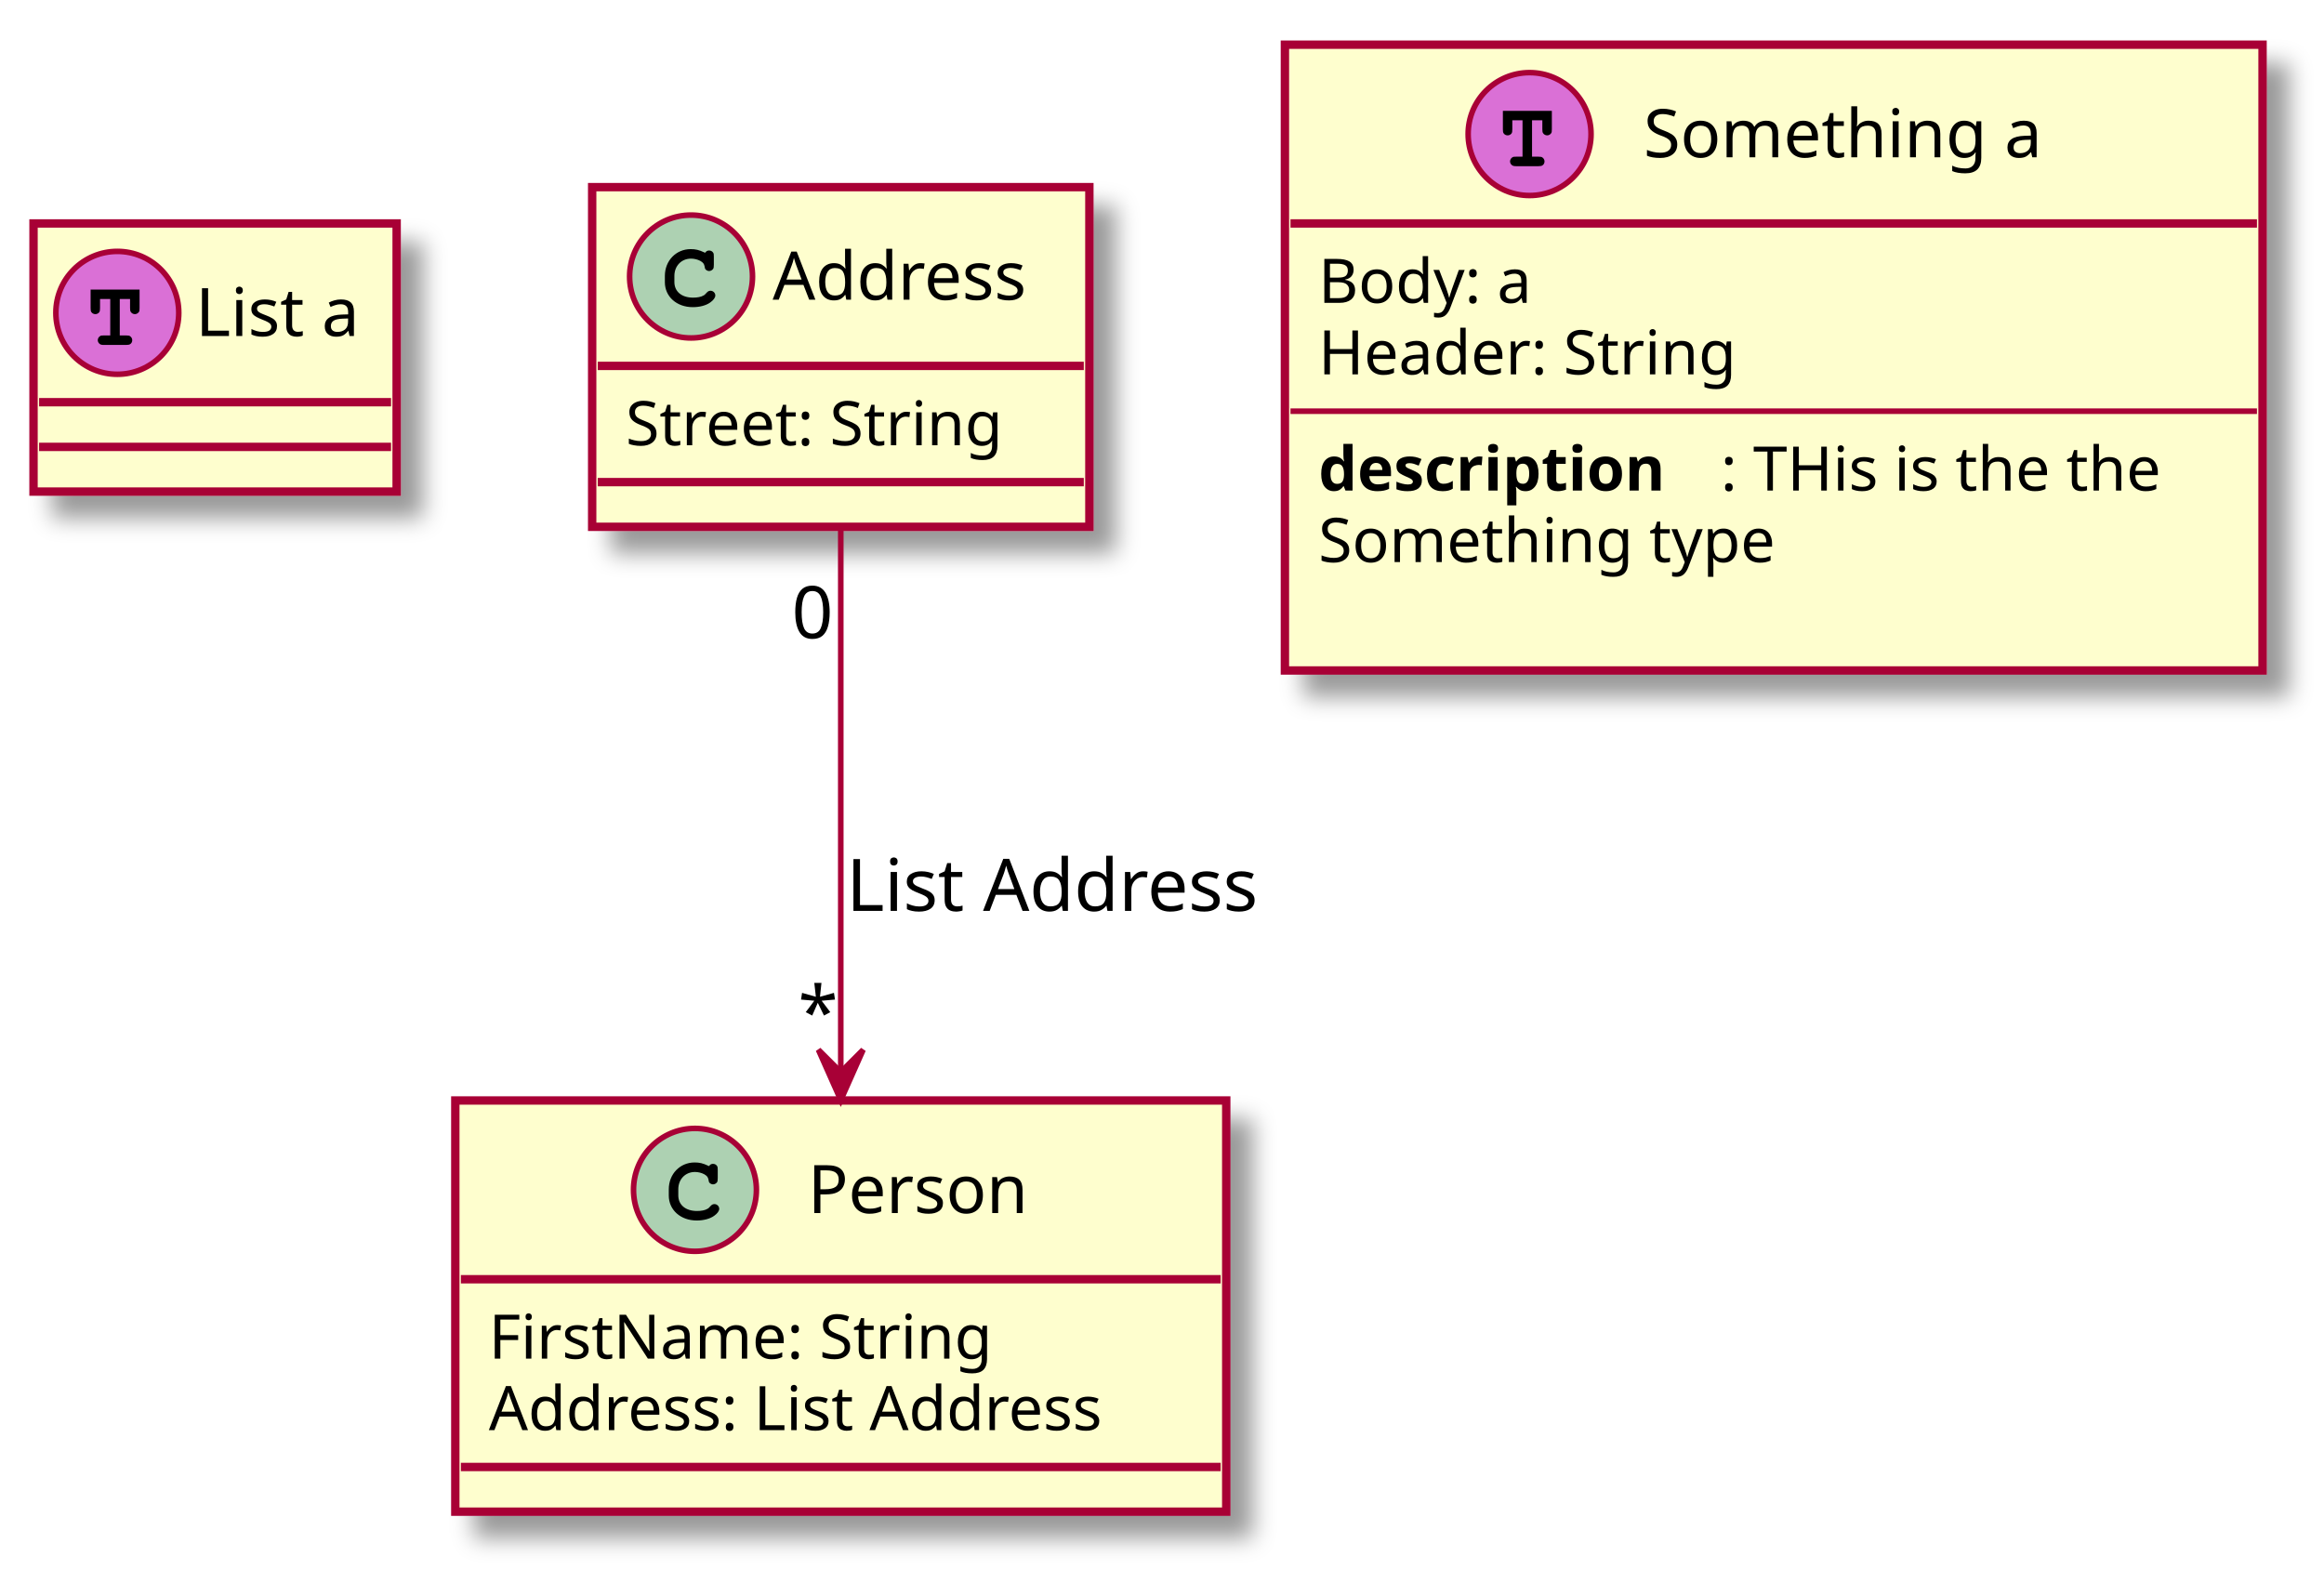
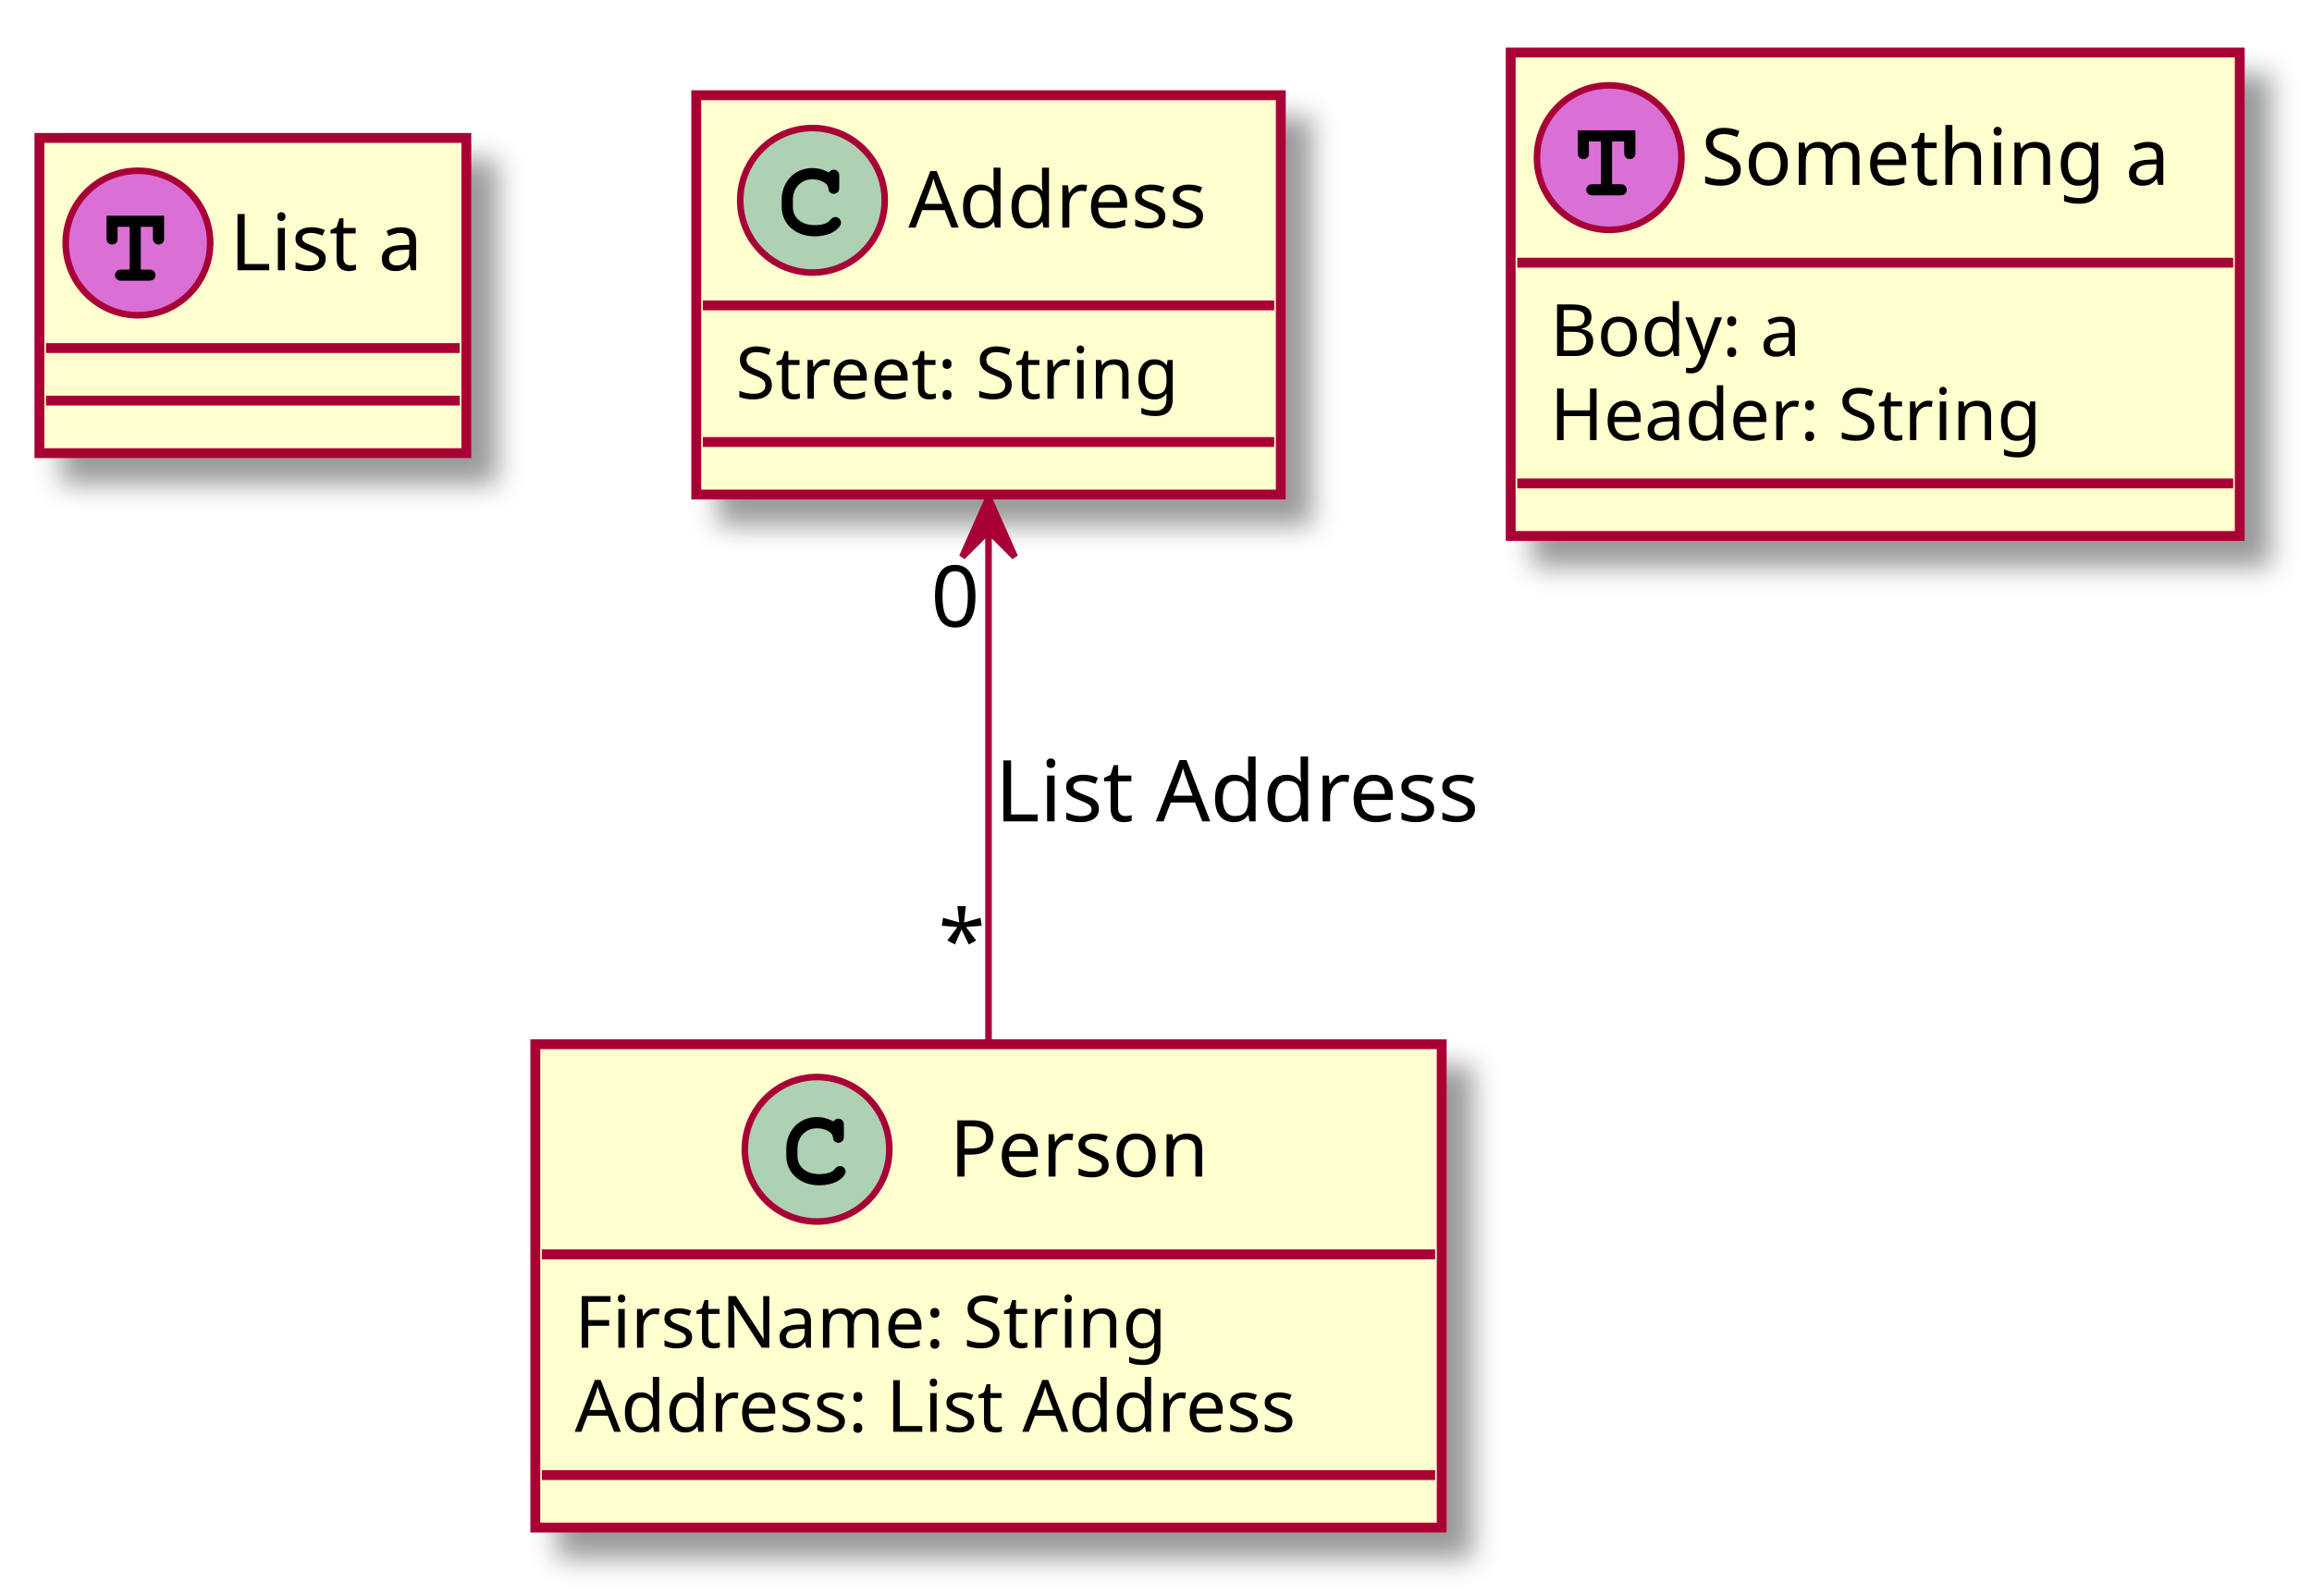
- <svg xmlns="http://www.w3.org/2000/svg" contentScriptType="application/ecmascript" contentStyleType="text/css" height="281px" preserveAspectRatio="none" style="width:416px;height:281px;" version="1.1" viewBox="0 0 416 281" width="416px" zoomAndPan="magnify">
+ <svg xmlns="http://www.w3.org/2000/svg" contentScriptType="application/ecmascript" contentStyleType="text/css" height="243px" preserveAspectRatio="none" style="width:352px;height:243px;" version="1.1" viewBox="0 0 352 243" width="352px" zoomAndPan="magnify">
  <defs>
-     <filter height="300%" id="fjs66bvnm8vxg" width="300%" x="-1" y="-1">
+     <filter height="300%" id="f680p095i3kc5" width="300%" x="-1" y="-1">
      <feGaussianBlur result="blurOut" stdDeviation="2.0" />
      <feColorMatrix in="blurOut" result="blurOut2" type="matrix" values="0 0 0 0 0 0 0 0 0 0 0 0 0 0 0 0 0 0 .4 0" />
      <feOffset dx="4.0" dy="4.0" in="blurOut2" result="blurOut3" />
      <feBlend in="SourceGraphic" in2="blurOut3" mode="normal" />
    </filter>
  </defs>
  <g>
-     <rect fill="#FEFECE" filter="url(#fjs66bvnm8vxg)" height="48" id="List" style="stroke: #A80036; stroke-width: 1.5;" width="65" x="6" y="40" />
-     <ellipse cx="21" cy="56" fill="#DA70D6" rx="11" ry="11" style="stroke: #A80036; stroke-width: 1.0;" />
-     <path d="M21.438,53.531 L21.438,60.047 L22.562,60.047 C23.016,60.047 23.156,60.078 23.312,60.203 C23.547,60.375 23.672,60.625 23.672,60.906 C23.672,61.188 23.531,61.484 23.266,61.625 C23.156,61.703 22.891,61.75 22.562,61.75 L18.625,61.75 C18.234,61.75 18.016,61.703 17.859,61.578 C17.641,61.422 17.5,61.156 17.5,60.906 C17.5,60.609 17.656,60.328 17.906,60.172 C18.062,60.062 18.188,60.047 18.625,60.047 L19.734,60.047 L19.734,53.531 L17.906,53.531 L17.906,55.125 C17.906,55.578 17.875,55.719 17.766,55.891 C17.594,56.109 17.344,56.234 17.062,56.234 C16.781,56.234 16.484,56.094 16.328,55.828 C16.25,55.688 16.219,55.516 16.219,55.125 L16.219,51.844 L24.984,51.844 L24.984,55.125 C24.984,55.594 24.969,55.719 24.828,55.891 C24.656,56.109 24.406,56.234 24.141,56.234 C23.844,56.234 23.562,56.078 23.406,55.828 C23.312,55.688 23.281,55.516 23.281,55.125 L23.281,53.531 Z " />
-     <text fill="#000000" font-family="sans-serif" font-size="12" lengthAdjust="spacingAndGlyphs" textLength="33" x="35" y="60.154">List a</text>
-     <line style="stroke: #A80036; stroke-width: 1.5;" x1="7" x2="70" y1="72" y2="72" />
-     <line style="stroke: #A80036; stroke-width: 1.5;" x1="7" x2="70" y1="80" y2="80" />
-     <rect fill="#FEFECE" filter="url(#fjs66bvnm8vxg)" height="73.609" id="Person" style="stroke: #A80036; stroke-width: 1.5;" width="138" x="81.5" y="197" />
-     <ellipse cx="124.4" cy="213" fill="#ADD1B2" rx="11" ry="11" style="stroke: #A80036; stroke-width: 1.0;" />
-     <path d="M126.744,208.672 L126.916,208.75 C127.134,208.438 127.338,208.344 127.634,208.344 C127.931,208.344 128.213,208.484 128.369,208.75 C128.463,208.906 128.478,209.031 128.478,209.469 L128.478,210.891 C128.478,211.312 128.447,211.5 128.338,211.656 C128.166,211.875 127.9,212.016 127.634,212.016 C127.416,212.016 127.181,211.906 127.041,211.766 C126.9,211.641 126.869,211.516 126.806,211.109 C126.713,210.703 126.541,210.484 126.056,210.203 C125.588,209.953 124.978,209.797 124.4,209.797 C122.666,209.797 121.416,211.109 121.416,212.891 L121.416,213.984 C121.416,215.688 122.713,216.781 124.759,216.781 C125.525,216.781 126.213,216.656 126.634,216.391 C126.822,216.297 126.822,216.297 127.275,215.812 C127.463,215.625 127.666,215.547 127.884,215.547 C128.353,215.547 128.744,215.938 128.744,216.391 C128.744,216.781 128.416,217.234 127.838,217.641 C127.088,218.188 125.931,218.484 124.713,218.484 C121.822,218.484 119.713,216.594 119.713,214.016 L119.713,212.891 C119.713,210.172 121.713,208.094 124.338,208.094 C125.213,208.094 125.806,208.234 126.744,208.672 Z " />
-     <text fill="#000000" font-family="sans-serif" font-size="12" lengthAdjust="spacingAndGlyphs" textLength="44" x="144.6" y="217.154">Person</text>
-     <line style="stroke: #A80036; stroke-width: 1.5;" x1="82.5" x2="218.5" y1="229" y2="229" />
-     <text fill="#000000" font-family="sans-serif" font-size="11" lengthAdjust="spacingAndGlyphs" textLength="100" x="87.5" y="243.21">FirstName: String</text>
-     <text fill="#000000" font-family="sans-serif" font-size="11" lengthAdjust="spacingAndGlyphs" textLength="126" x="87.5" y="256.015">Address: List Address</text>
-     <line style="stroke: #A80036; stroke-width: 1.5;" x1="82.5" x2="218.5" y1="262.609" y2="262.609" />
-     <rect fill="#FEFECE" filter="url(#fjs66bvnm8vxg)" height="60.805" id="Address" style="stroke: #A80036; stroke-width: 1.5;" width="89" x="106" y="33.5" />
-     <ellipse cx="123.7" cy="49.5" fill="#ADD1B2" rx="11" ry="11" style="stroke: #A80036; stroke-width: 1.0;" />
-     <path d="M126.044,45.172 L126.216,45.25 C126.434,44.938 126.638,44.844 126.934,44.844 C127.231,44.844 127.513,44.984 127.669,45.25 C127.763,45.406 127.778,45.531 127.778,45.969 L127.778,47.391 C127.778,47.812 127.747,48 127.638,48.156 C127.466,48.375 127.2,48.516 126.934,48.516 C126.716,48.516 126.481,48.406 126.341,48.266 C126.2,48.141 126.169,48.016 126.106,47.609 C126.013,47.203 125.841,46.984 125.356,46.703 C124.888,46.453 124.278,46.297 123.7,46.297 C121.966,46.297 120.716,47.609 120.716,49.391 L120.716,50.484 C120.716,52.188 122.013,53.281 124.059,53.281 C124.825,53.281 125.513,53.156 125.934,52.891 C126.122,52.797 126.122,52.797 126.575,52.312 C126.763,52.125 126.966,52.047 127.184,52.047 C127.653,52.047 128.044,52.438 128.044,52.891 C128.044,53.281 127.716,53.734 127.138,54.141 C126.388,54.688 125.231,54.984 124.013,54.984 C121.122,54.984 119.013,53.094 119.013,50.516 L119.013,49.391 C119.013,46.672 121.013,44.594 123.638,44.594 C124.513,44.594 125.106,44.734 126.044,45.172 Z " />
-     <text fill="#000000" font-family="sans-serif" font-size="12" lengthAdjust="spacingAndGlyphs" textLength="51" x="138.3" y="53.654">Address</text>
-     <line style="stroke: #A80036; stroke-width: 1.5;" x1="107" x2="194" y1="65.5" y2="65.5" />
-     <text fill="#000000" font-family="sans-serif" font-size="11" lengthAdjust="spacingAndGlyphs" textLength="77" x="112" y="79.71">Street: String</text>
-     <line style="stroke: #A80036; stroke-width: 1.5;" x1="107" x2="194" y1="86.305" y2="86.305" />
-     <rect fill="#FEFECE" filter="url(#fjs66bvnm8vxg)" height="112.023" id="Something" style="stroke: #A80036; stroke-width: 1.5;" width="175" x="230" y="8" />
-     <ellipse cx="273.8" cy="24" fill="#DA70D6" rx="11" ry="11" style="stroke: #A80036; stroke-width: 1.0;" />
-     <path d="M274.238,21.531 L274.238,28.047 L275.363,28.047 C275.816,28.047 275.956,28.078 276.113,28.203 C276.347,28.375 276.472,28.625 276.472,28.906 C276.472,29.188 276.331,29.484 276.066,29.625 C275.956,29.703 275.691,29.75 275.363,29.75 L271.425,29.75 C271.034,29.75 270.816,29.703 270.659,29.578 C270.441,29.422 270.3,29.156 270.3,28.906 C270.3,28.609 270.456,28.328 270.706,28.172 C270.863,28.062 270.988,28.047 271.425,28.047 L272.534,28.047 L272.534,21.531 L270.706,21.531 L270.706,23.125 C270.706,23.578 270.675,23.719 270.566,23.891 C270.394,24.109 270.144,24.234 269.863,24.234 C269.581,24.234 269.284,24.094 269.128,23.828 C269.05,23.688 269.019,23.516 269.019,23.125 L269.019,19.844 L277.784,19.844 L277.784,23.125 C277.784,23.594 277.769,23.719 277.628,23.891 C277.456,24.109 277.206,24.234 276.941,24.234 C276.644,24.234 276.363,24.078 276.206,23.828 C276.113,23.688 276.081,23.516 276.081,23.125 L276.081,21.531 Z " />
-     <text fill="#000000" font-family="sans-serif" font-size="12" lengthAdjust="spacingAndGlyphs" textLength="79" x="294.2" y="28.154">Something a</text>
-     <line style="stroke: #A80036; stroke-width: 1.5;" x1="231" x2="404" y1="40" y2="40" />
+     <rect fill="#FEFECE" filter="url(#f680p095i3kc5)" height="48" id="List" style="stroke: #A80036; stroke-width: 1.5;" width="65" x="6" y="21" />
+     <ellipse cx="21" cy="37" fill="#DA70D6" rx="11" ry="11" style="stroke: #A80036; stroke-width: 1.0;" />
+     <path d="M21.438,34.531 L21.438,41.047 L22.562,41.047 C23.016,41.047 23.156,41.078 23.312,41.203 C23.547,41.375 23.672,41.625 23.672,41.906 C23.672,42.188 23.531,42.484 23.266,42.625 C23.156,42.703 22.891,42.75 22.562,42.75 L18.625,42.75 C18.234,42.75 18.016,42.703 17.859,42.578 C17.641,42.422 17.5,42.156 17.5,41.906 C17.5,41.609 17.656,41.328 17.906,41.172 C18.062,41.062 18.188,41.047 18.625,41.047 L19.734,41.047 L19.734,34.531 L17.906,34.531 L17.906,36.125 C17.906,36.578 17.875,36.719 17.766,36.891 C17.594,37.109 17.344,37.234 17.062,37.234 C16.781,37.234 16.484,37.094 16.328,36.828 C16.25,36.688 16.219,36.516 16.219,36.125 L16.219,32.844 L24.984,32.844 L24.984,36.125 C24.984,36.594 24.969,36.719 24.828,36.891 C24.656,37.109 24.406,37.234 24.141,37.234 C23.844,37.234 23.562,37.078 23.406,36.828 C23.312,36.688 23.281,36.516 23.281,36.125 L23.281,34.531 Z " />
+     <text fill="#000000" font-family="sans-serif" font-size="12" lengthAdjust="spacingAndGlyphs" textLength="33" x="35" y="41.154">List a</text>
+     <line style="stroke: #A80036; stroke-width: 1.5;" x1="7" x2="70" y1="53" y2="53" />
+     <line style="stroke: #A80036; stroke-width: 1.5;" x1="7" x2="70" y1="61" y2="61" />
+     <rect fill="#FEFECE" filter="url(#f680p095i3kc5)" height="73.609" id="Person" style="stroke: #A80036; stroke-width: 1.5;" width="138" x="81.5" y="159" />
+     <ellipse cx="124.4" cy="175" fill="#ADD1B2" rx="11" ry="11" style="stroke: #A80036; stroke-width: 1.0;" />
+     <path d="M126.744,170.672 L126.916,170.75 C127.134,170.438 127.338,170.344 127.634,170.344 C127.931,170.344 128.213,170.484 128.369,170.75 C128.463,170.906 128.478,171.031 128.478,171.469 L128.478,172.891 C128.478,173.312 128.447,173.5 128.338,173.656 C128.166,173.875 127.9,174.016 127.634,174.016 C127.416,174.016 127.181,173.906 127.041,173.766 C126.9,173.641 126.869,173.516 126.806,173.109 C126.713,172.703 126.541,172.484 126.056,172.203 C125.588,171.953 124.978,171.797 124.4,171.797 C122.666,171.797 121.416,173.109 121.416,174.891 L121.416,175.984 C121.416,177.688 122.713,178.781 124.759,178.781 C125.525,178.781 126.213,178.656 126.634,178.391 C126.822,178.297 126.822,178.297 127.275,177.812 C127.463,177.625 127.666,177.547 127.884,177.547 C128.353,177.547 128.744,177.938 128.744,178.391 C128.744,178.781 128.416,179.234 127.838,179.641 C127.088,180.188 125.931,180.484 124.713,180.484 C121.822,180.484 119.713,178.594 119.713,176.016 L119.713,174.891 C119.713,172.172 121.713,170.094 124.338,170.094 C125.213,170.094 125.806,170.234 126.744,170.672 Z " />
+     <text fill="#000000" font-family="sans-serif" font-size="12" lengthAdjust="spacingAndGlyphs" textLength="44" x="144.6" y="179.154">Person</text>
+     <line style="stroke: #A80036; stroke-width: 1.5;" x1="82.5" x2="218.5" y1="191" y2="191" />
+     <text fill="#000000" font-family="sans-serif" font-size="11" lengthAdjust="spacingAndGlyphs" textLength="100" x="87.5" y="205.21">FirstName: String</text>
+     <text fill="#000000" font-family="sans-serif" font-size="11" lengthAdjust="spacingAndGlyphs" textLength="126" x="87.5" y="218.015">Address: List Address</text>
+     <line style="stroke: #A80036; stroke-width: 1.5;" x1="82.5" x2="218.5" y1="224.609" y2="224.609" />
+     <rect fill="#FEFECE" filter="url(#f680p095i3kc5)" height="60.805" id="Address" style="stroke: #A80036; stroke-width: 1.5;" width="89" x="106" y="14.5" />
+     <ellipse cx="123.7" cy="30.5" fill="#ADD1B2" rx="11" ry="11" style="stroke: #A80036; stroke-width: 1.0;" />
+     <path d="M126.044,26.172 L126.216,26.25 C126.434,25.938 126.638,25.844 126.934,25.844 C127.231,25.844 127.513,25.984 127.669,26.25 C127.763,26.406 127.778,26.531 127.778,26.969 L127.778,28.391 C127.778,28.812 127.747,29 127.638,29.156 C127.466,29.375 127.2,29.516 126.934,29.516 C126.716,29.516 126.481,29.406 126.341,29.266 C126.2,29.141 126.169,29.016 126.106,28.609 C126.013,28.203 125.841,27.984 125.356,27.703 C124.888,27.453 124.278,27.297 123.7,27.297 C121.966,27.297 120.716,28.609 120.716,30.391 L120.716,31.484 C120.716,33.188 122.013,34.281 124.059,34.281 C124.825,34.281 125.513,34.156 125.934,33.891 C126.122,33.797 126.122,33.797 126.575,33.312 C126.763,33.125 126.966,33.047 127.184,33.047 C127.653,33.047 128.044,33.438 128.044,33.891 C128.044,34.281 127.716,34.734 127.138,35.141 C126.388,35.688 125.231,35.984 124.013,35.984 C121.122,35.984 119.013,34.094 119.013,31.516 L119.013,30.391 C119.013,27.672 121.013,25.594 123.638,25.594 C124.513,25.594 125.106,25.734 126.044,26.172 Z " />
+     <text fill="#000000" font-family="sans-serif" font-size="12" lengthAdjust="spacingAndGlyphs" textLength="51" x="138.3" y="34.654">Address</text>
+     <line style="stroke: #A80036; stroke-width: 1.5;" x1="107" x2="194" y1="46.5" y2="46.5" />
+     <text fill="#000000" font-family="sans-serif" font-size="11" lengthAdjust="spacingAndGlyphs" textLength="77" x="112" y="60.71">Street: String</text>
+     <line style="stroke: #A80036; stroke-width: 1.5;" x1="107" x2="194" y1="67.305" y2="67.305" />
+     <rect fill="#FEFECE" filter="url(#f680p095i3kc5)" height="73.609" id="Something" style="stroke: #A80036; stroke-width: 1.5;" width="111" x="230" y="8" />
+     <ellipse cx="245" cy="24" fill="#DA70D6" rx="11" ry="11" style="stroke: #A80036; stroke-width: 1.0;" />
+     <path d="M245.438,21.531 L245.438,28.047 L246.562,28.047 C247.016,28.047 247.156,28.078 247.312,28.203 C247.547,28.375 247.672,28.625 247.672,28.906 C247.672,29.188 247.531,29.484 247.266,29.625 C247.156,29.703 246.891,29.75 246.562,29.75 L242.625,29.75 C242.234,29.75 242.016,29.703 241.859,29.578 C241.641,29.422 241.5,29.156 241.5,28.906 C241.5,28.609 241.656,28.328 241.906,28.172 C242.062,28.062 242.188,28.047 242.625,28.047 L243.734,28.047 L243.734,21.531 L241.906,21.531 L241.906,23.125 C241.906,23.578 241.875,23.719 241.766,23.891 C241.594,24.109 241.344,24.234 241.062,24.234 C240.781,24.234 240.484,24.094 240.328,23.828 C240.25,23.688 240.219,23.516 240.219,23.125 L240.219,19.844 L248.984,19.844 L248.984,23.125 C248.984,23.594 248.969,23.719 248.828,23.891 C248.656,24.109 248.406,24.234 248.141,24.234 C247.844,24.234 247.562,24.078 247.406,23.828 C247.312,23.688 247.281,23.516 247.281,23.125 L247.281,21.531 Z " />
+     <text fill="#000000" font-family="sans-serif" font-size="12" lengthAdjust="spacingAndGlyphs" textLength="79" x="259" y="28.154">Something a</text>
+     <line style="stroke: #A80036; stroke-width: 1.5;" x1="231" x2="340" y1="40" y2="40" />
    <text fill="#000000" font-family="sans-serif" font-size="11" lengthAdjust="spacingAndGlyphs" textLength="43" x="236" y="54.21">Body: a</text>
    <text fill="#000000" font-family="sans-serif" font-size="11" lengthAdjust="spacingAndGlyphs" textLength="83" x="236" y="67.015">Header: String</text>
-     <line style="stroke: #A80036; stroke-width: 1.0;" x1="231" x2="404" y1="73.609" y2="73.609" />
-     <text fill="#000000" font-family="sans-serif" font-size="11" font-weight="bold" lengthAdjust="spacingAndGlyphs" textLength="72" x="236" y="87.82">description</text>
-     <text fill="#000000" font-family="sans-serif" font-size="11" lengthAdjust="spacingAndGlyphs" textLength="91" x="308" y="87.82">: THis is the the</text>
-     <text fill="#000000" font-family="sans-serif" font-size="11" lengthAdjust="spacingAndGlyphs" textLength="89" x="236" y="100.624">Something type</text>
-     <text fill="#000000" font-family="sans-serif" font-size="11" lengthAdjust="spacingAndGlyphs" textLength="0" x="240" y="113.429" />
-     <path d="M150.5,94.648 C150.5,121.629 150.5,161.722 150.5,191.811 " fill="none" id="Address-Person" style="stroke: #A80036; stroke-width: 1.0;" />
-     <polygon fill="#A80036" points="150.5,196.928,154.5,187.928,150.5,191.928,146.5,187.928,150.5,196.928" style="stroke: #A80036; stroke-width: 1.0;" />
-     <text fill="#000000" font-family="sans-serif" font-size="13" lengthAdjust="spacingAndGlyphs" textLength="78" x="151.5" y="163.067">List Address</text>
-     <text fill="#000000" font-family="sans-serif" font-size="13" lengthAdjust="spacingAndGlyphs" textLength="8" x="141.713" y="114.258">0</text>
-     <text fill="#000000" font-family="sans-serif" font-size="13" lengthAdjust="spacingAndGlyphs" textLength="7" x="142.855" y="185.826">*</text>
+     <line style="stroke: #A80036; stroke-width: 1.5;" x1="231" x2="340" y1="73.609" y2="73.609" />
+     <path d="M150.5,80.985 C150.5,104.446 150.5,135.264 150.5,158.945 " fill="none" id="Address-Person" style="stroke: #A80036; stroke-width: 1.0;" />
+     <polygon fill="#A80036" points="150.5,75.794,146.5,84.794,150.5,80.794,154.5,84.794,150.5,75.794" style="stroke: #A80036; stroke-width: 1.0;" />
+     <text fill="#000000" font-family="sans-serif" font-size="13" lengthAdjust="spacingAndGlyphs" textLength="78" x="151.5" y="125.067">List Address</text>
+     <text fill="#000000" font-family="sans-serif" font-size="13" lengthAdjust="spacingAndGlyphs" textLength="8" x="141.713" y="95.432">0</text>
+     <text fill="#000000" font-family="sans-serif" font-size="13" lengthAdjust="spacingAndGlyphs" textLength="7" x="142.855" y="147.845">*</text>
  </g>
</svg>
